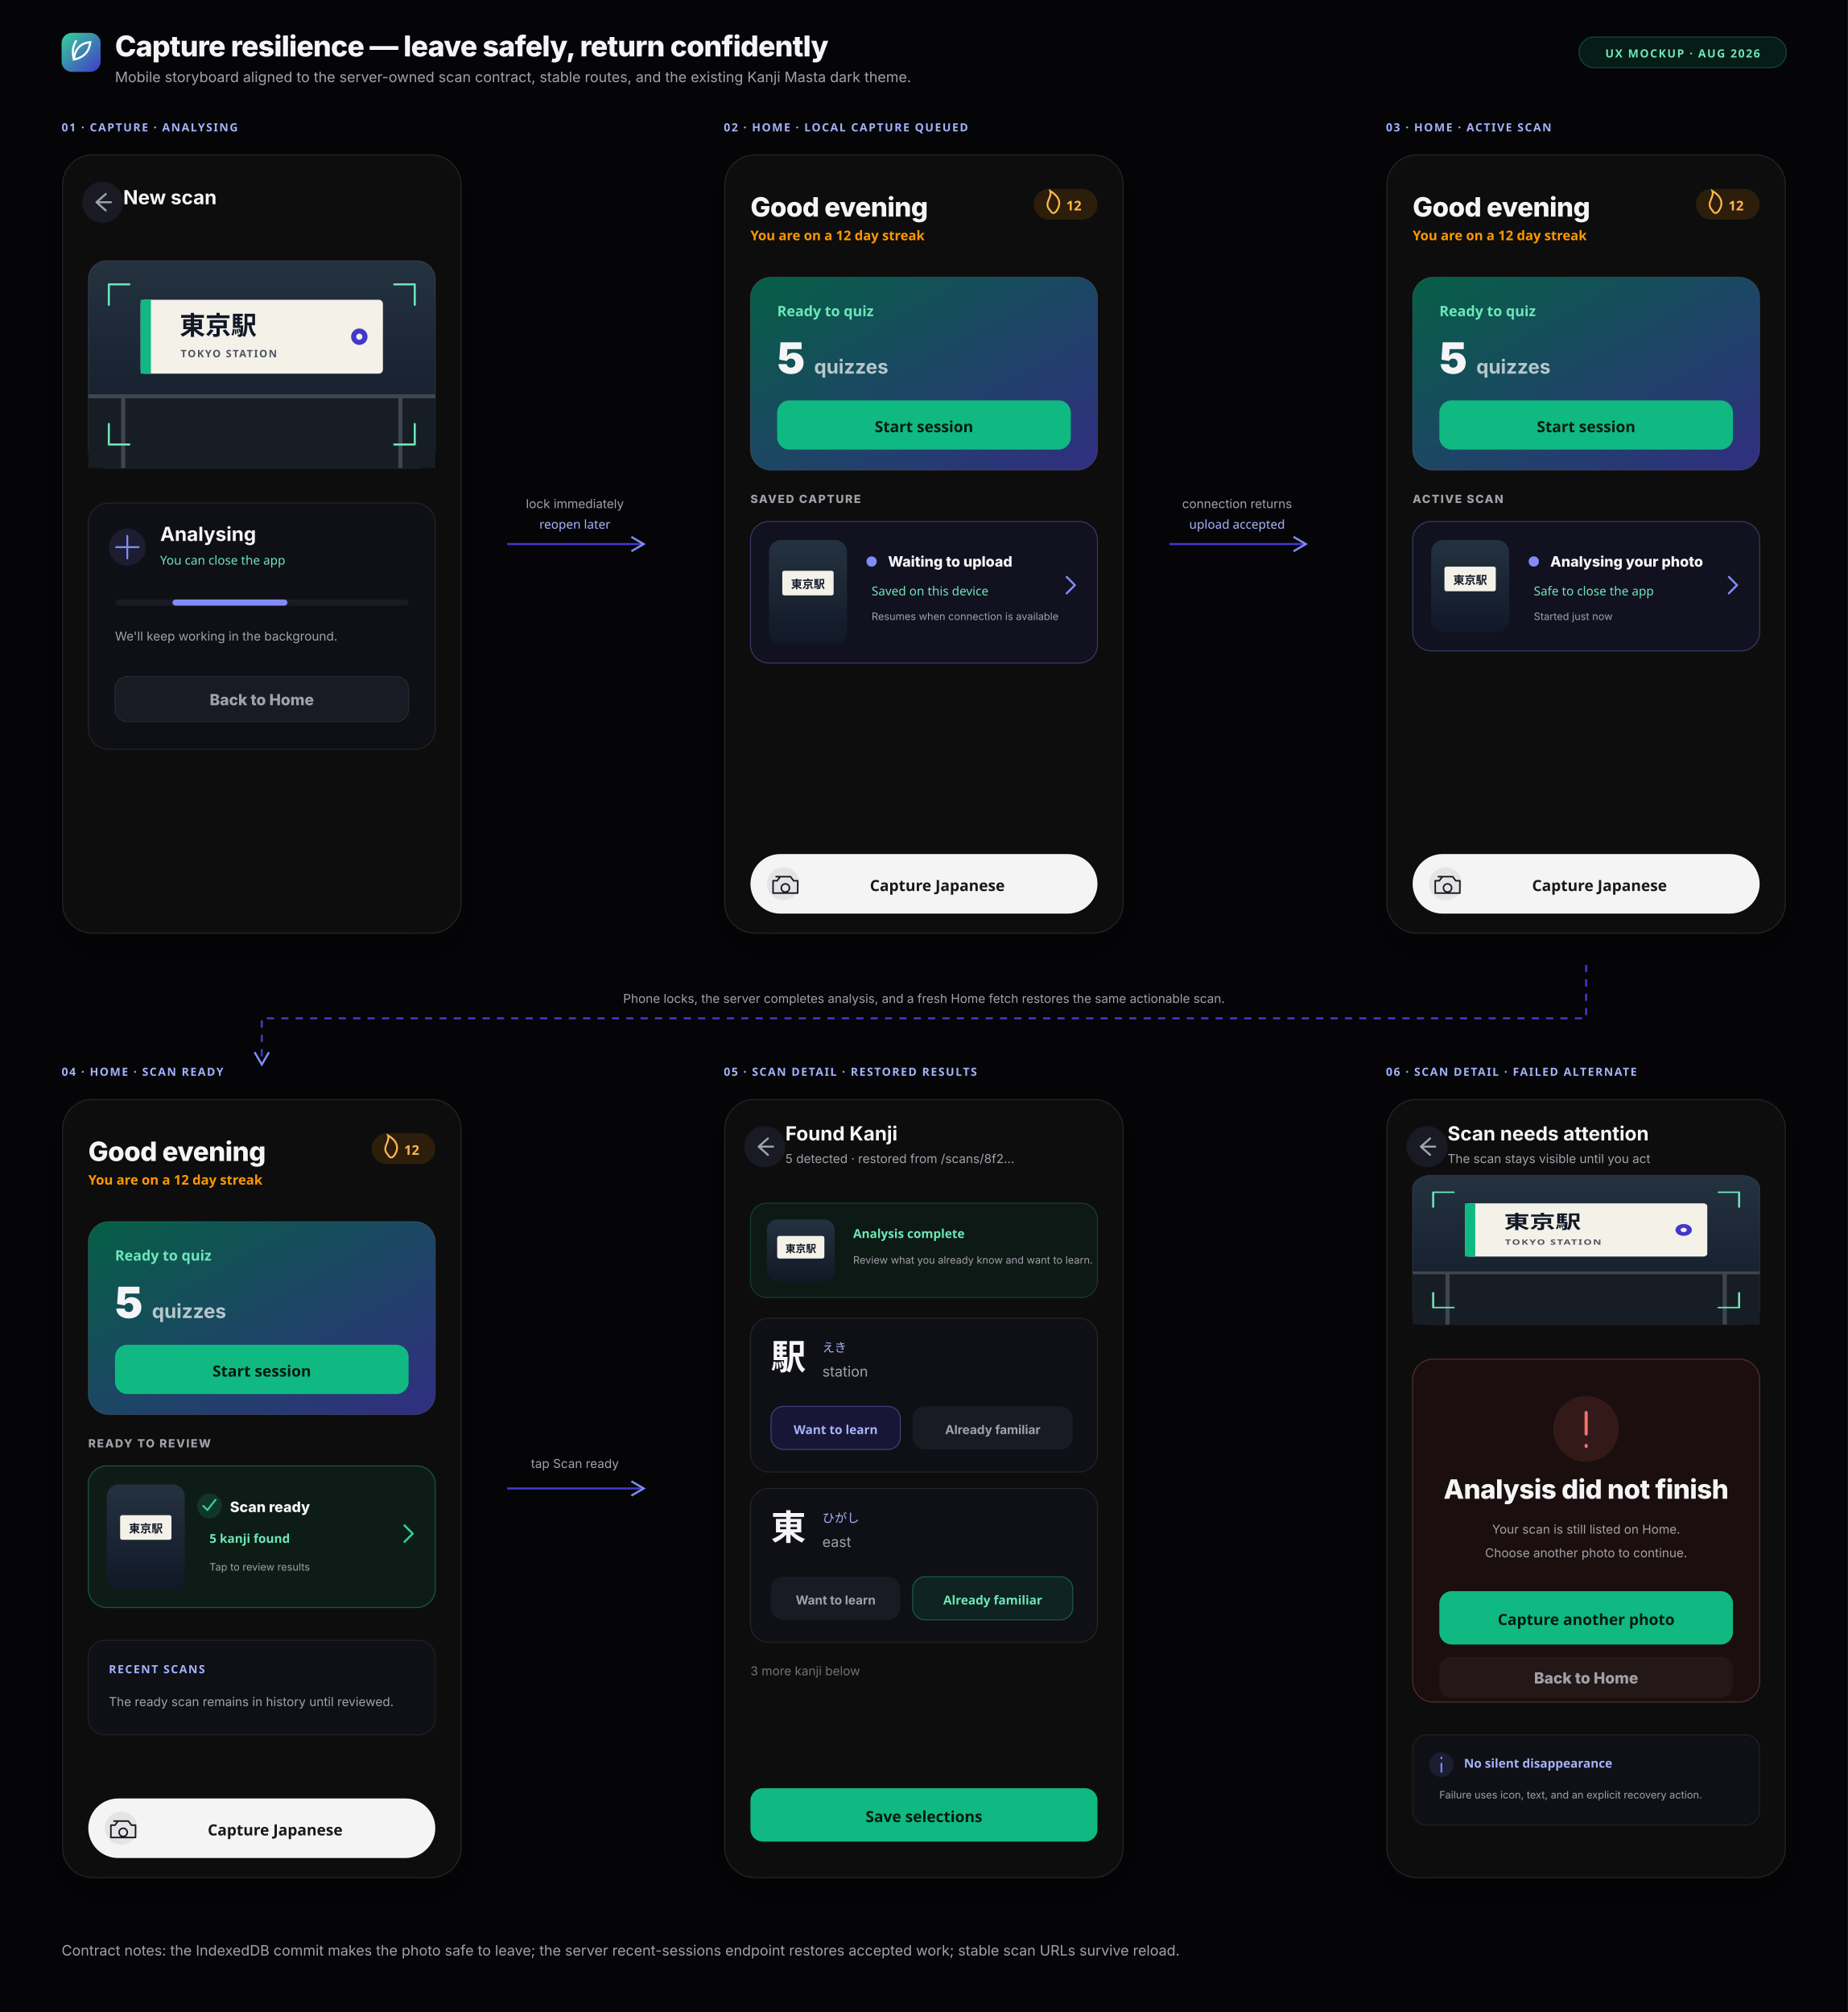
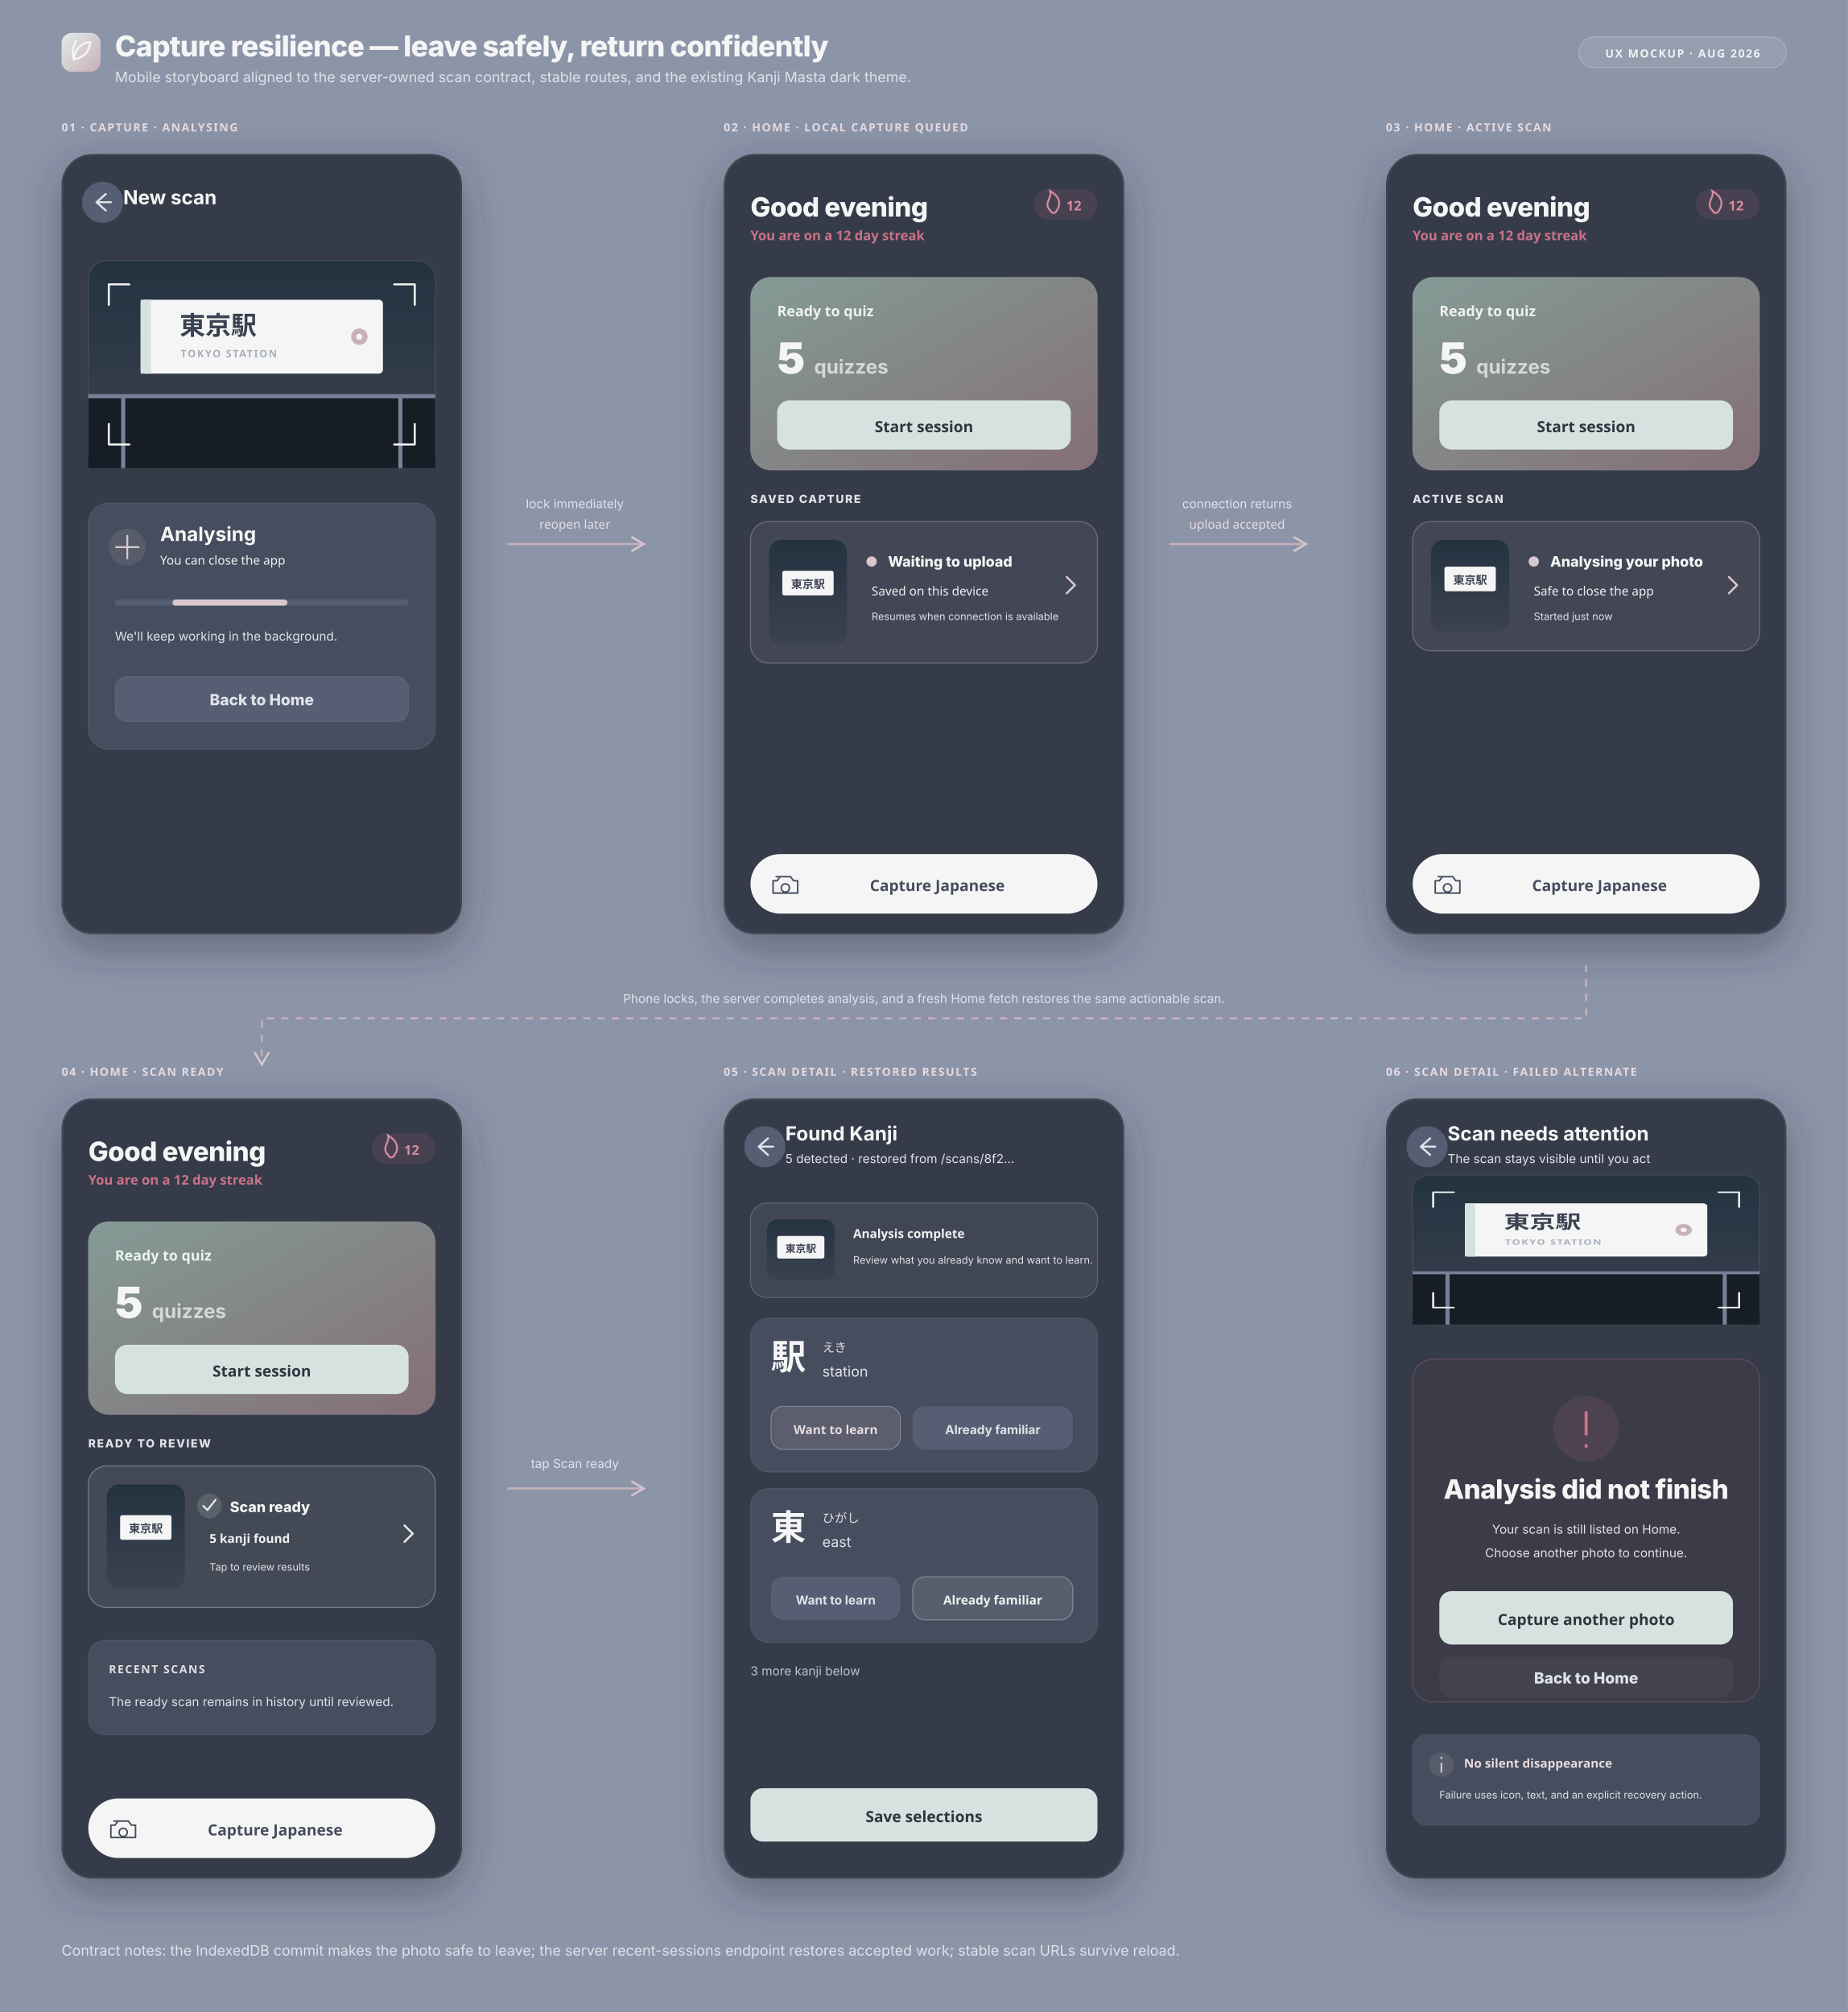
<svg xmlns="http://www.w3.org/2000/svg" width="1800" height="1960" viewBox="0 0 1800 1960" role="img" aria-labelledby="title desc">
  <defs>
    <linearGradient id="slot-gradient" x1="0" y1="0" x2="1" y2="1">
-       <stop offset="0" stop-color="#065f46" />
-       <stop offset="1" stop-color="#312e81" />
+       <stop offset="0" stop-color="#849B96" />
+       <stop offset="1" stop-color="#846F77" />
    </linearGradient>
    <linearGradient id="brand-gradient" x1="0" y1="0" x2="1" y2="1">
-       <stop offset="0" stop-color="#34d399" />
-       <stop offset="1" stop-color="#4338ca" />
+       <stop offset="0" stop-color="#E4EBE9" />
+       <stop offset="1" stop-color="#C6B0B8" />
    </linearGradient>
    <linearGradient id="photo-gradient" x1="0" y1="0" x2="0" y2="1">
      <stop offset="0" stop-color="#243240" />
-       <stop offset="1" stop-color="#111827" />
+       <stop offset="1" stop-color="#3B4251" />
    </linearGradient>
    <filter id="shadow" x="-20%" y="-20%" width="140%" height="150%">
-       <feDropShadow dx="0" dy="14" stdDeviation="20" flood-color="#000000" flood-opacity="0.42" />
+       <feDropShadow dx="0" dy="14" stdDeviation="20" flood-color="#2B303C" flood-opacity="0.42" />
    </filter>
    <style>
-       .canvas{fill:#050508}.app{fill:#0a0a0f}.card{fill:#0f0f16}.raised{fill:#1a1a24}.line{stroke:rgba(255,255,255,.08);stroke-width:1}
-       .text{fill:#f5f5f7;font-family:"Noto Sans JP",system-ui,-apple-system,"Segoe UI",sans-serif}.muted{fill:#a1a1aa;font-family:"Noto Sans JP",system-ui,-apple-system,"Segoe UI",sans-serif}.quiet{fill:#71717a;font-family:"Noto Sans JP",system-ui,-apple-system,"Segoe UI",sans-serif}
-       .emerald{fill:#34d399;font-family:"Noto Sans JP",system-ui,sans-serif}.emeraldPale{fill:#6ee7b7;font-family:"Noto Sans JP",system-ui,sans-serif}.indigo{fill:#818cf8;font-family:"Noto Sans JP",system-ui,sans-serif}.indigoPale{fill:#a5b4fc;font-family:"Noto Sans JP",system-ui,sans-serif}.danger{fill:#f87171;font-family:"Noto Sans JP",system-ui,sans-serif}
-       .darkText{fill:#031b13;font-family:"Noto Sans JP",system-ui,sans-serif}.title{font-size:28px;font-weight:800;letter-spacing:-.6px}.h1{font-size:26px;font-weight:800;letter-spacing:-.4px}.h2{font-size:19px;font-weight:750}.kanji{font-size:34px;font-weight:700}.body{font-size:14px}.small{font-size:12px}.tiny{font-size:10px}.label{font-size:11px;font-weight:800;letter-spacing:1.2px}.button{font-size:15px;font-weight:800}
+       .canvas{fill:#8C94A8}.app{fill:#343A48}.card{fill:#454D5E}.raised{fill:#555E72}.line{stroke:rgba(245,245,245,.08);stroke-width:1}
+       .text{fill:#F5F5F5;font-family:"Noto Sans JP",system-ui,-apple-system,"Segoe UI",sans-serif}.muted{fill:#DFE2E8;font-family:"Noto Sans JP",system-ui,-apple-system,"Segoe UI",sans-serif}.quiet{fill:#BCC2CD;font-family:"Noto Sans JP",system-ui,-apple-system,"Segoe UI",sans-serif}
+       .primary{fill:#E4EBE9;font-family:"Noto Sans JP",system-ui,sans-serif}.primaryPale{fill:#EEF2F1;font-family:"Noto Sans JP",system-ui,sans-serif}.secondary{fill:#D8C8CE;font-family:"Noto Sans JP",system-ui,sans-serif}.secondaryPale{fill:#E7DCE0;font-family:"Noto Sans JP",system-ui,sans-serif}.warning{fill:#CA7288;font-family:"Noto Sans JP",system-ui,sans-serif}
+       .darkText{fill:#30343F;font-family:"Noto Sans JP",system-ui,sans-serif}.title{font-size:28px;font-weight:800;letter-spacing:-.6px}.h1{font-size:26px;font-weight:800;letter-spacing:-.4px}.h2{font-size:19px;font-weight:750}.kanji{font-size:34px;font-weight:700}.body{font-size:14px}.small{font-size:12px}.tiny{font-size:10px}.label{font-size:11px;font-weight:800;letter-spacing:1.2px}.button{font-size:15px;font-weight:800}
    </style>
    <g id="phone-shell">
      <rect width="390" height="760" rx="30" class="app" filter="url(#shadow)" />
-       <rect x="1" y="1" width="388" height="758" rx="29" fill="none" stroke="rgba(255,255,255,.09)" />
+       <rect x="1" y="1" width="388" height="758" rx="29" fill="none" stroke="rgba(245,245,245,.09)" />
    </g>
    <g id="back-control">
      <circle cx="40" cy="47" r="20" class="raised" />
-       <path d="m43 39-9 8 9 8M34 47h14" fill="none" stroke="#a1a1aa" stroke-width="2" stroke-linecap="round" stroke-linejoin="round" />
+       <path d="m43 39-9 8 9 8M34 47h14" fill="none" stroke="#DFE2E8" stroke-width="2" stroke-linecap="round" stroke-linejoin="round" />
    </g>
    <g id="station-photo">
-       <rect x="26" y="104" width="338" height="202" rx="18" fill="url(#photo-gradient)" stroke="rgba(255,255,255,.10)" />
+       <rect x="26" y="104" width="338" height="202" rx="18" fill="url(#photo-gradient)" stroke="rgba(245,245,245,.10)" />
      <rect x="26" y="236" width="338" height="70" rx="0" fill="#171d25" />
-       <path d="M26 236h338M60 306v-70m270 70v-70" stroke="#3f4650" stroke-width="4" />
-       <rect x="77" y="142" width="236" height="72" rx="4" fill="#f4f1e9" />
-       <rect x="77" y="142" width="10" height="72" fill="#10b981" />
-       <text x="115" y="176" fill="#111827" font-family="Noto Sans JP,system-ui" font-size="25" font-weight="800">東京駅</text>
-       <text x="116" y="198" fill="#4b5563" font-family="system-ui" font-size="10" font-weight="700" letter-spacing="1.2">TOKYO STATION</text>
-       <circle cx="290" cy="178" r="8" fill="#4338ca" />
-       <circle cx="290" cy="178" r="3" fill="#f4f1e9" />
-       <path d="M46 127h20M46 127v20M344 127h-20M344 127v20M46 283h20M46 283v-20M344 283h-20M344 283v-20" fill="none" stroke="#6ee7b7" stroke-width="2" stroke-linecap="round" />
+       <path d="M26 236h338M60 306v-70m270 70v-70" stroke="#778196" stroke-width="4" />
+       <rect x="77" y="142" width="236" height="72" rx="4" fill="#F5F5F5" />
+       <rect x="77" y="142" width="10" height="72" fill="#D6E2DF" />
+       <text x="115" y="176" fill="#3B4251" font-family="Noto Sans JP,system-ui" font-size="25" font-weight="800">東京駅</text>
+       <text x="116" y="198" fill="#A8AFBD" font-family="system-ui" font-size="10" font-weight="700" letter-spacing="1.2">TOKYO STATION</text>
+       <circle cx="290" cy="178" r="8" fill="#C6B0B8" />
+       <circle cx="290" cy="178" r="3" fill="#F5F5F5" />
+       <path d="M46 127h20M46 127v20M344 127h-20M344 127v20M46 283h20M46 283v-20M344 283h-20M344 283v-20" fill="none" stroke="#EEF2F1" stroke-width="2" stroke-linecap="round" />
    </g>
    <g id="home-header">
      <text x="26" y="61" class="text h1">Good evening</text>
-       <text x="26" y="84" fill="#ff9800" font-family="system-ui" font-size="13" font-weight="700">You are on a 12 day streak</text>
-       <rect x="302" y="34" width="62" height="30" rx="15" fill="rgba(255,152,0,.13)" />
-       <path d="M318 55c-7-7 2-12 0-19 8 5 11 11 7 18-2 4-5 5-7 1Z" fill="none" stroke="#ffb74d" stroke-width="1.8" />
-       <text x="341" y="55" text-anchor="middle" fill="#ffb74d" font-family="system-ui" font-size="13" font-weight="800">12</text>
+       <text x="26" y="84" fill="#CA7288" font-family="system-ui" font-size="13" font-weight="700">You are on a 12 day streak</text>
+       <rect x="302" y="34" width="62" height="30" rx="15" fill="rgba(202,114,136,.13)" />
+       <path d="M318 55c-7-7 2-12 0-19 8 5 11 11 7 18-2 4-5 5-7 1Z" fill="none" stroke="#D58D9F" stroke-width="1.8" />
+       <text x="341" y="55" text-anchor="middle" fill="#D58D9F" font-family="system-ui" font-size="13" font-weight="800">12</text>
    </g>
    <g id="capture-button">
-       <rect x="26" y="682" width="338" height="58" rx="29" fill="#f4f4f5" />
-       <rect x="42" y="695" width="32" height="32" rx="16" fill="#e4e4e7" />
-       <path d="M51 704h14l3 4h4v12H48v-12h4l3-4Zm9 7a4 4 0 1 0 0 8 4 4 0 0 0 0-8Z" fill="none" stroke="#18181b" stroke-width="1.5" stroke-linejoin="round" />
-       <text x="208" y="718" text-anchor="middle" fill="#18181b" font-family="system-ui" font-size="15" font-weight="800">Capture Japanese</text>
+       <rect x="26" y="682" width="338" height="58" rx="29" fill="#F5F5F5" />
+       <rect x="42" y="695" width="32" height="32" rx="16" fill="#F5F5F5" />
+       <path d="M51 704h14l3 4h4v12H48v-12h4l3-4Zm9 7a4 4 0 1 0 0 8 4 4 0 0 0 0-8Z" fill="none" stroke="#454D5E" stroke-width="1.5" stroke-linejoin="round" />
+       <text x="208" y="718" text-anchor="middle" fill="#454D5E" font-family="system-ui" font-size="15" font-weight="800">Capture Japanese</text>
    </g>
  </defs>
  <rect width="1800" height="1960" class="canvas" />
  <rect x="60" y="32" width="38" height="38" rx="10" fill="url(#brand-gradient)" />
-   <path d="M72 58c10-2 15-8 16-17-9 1-15 6-16 17Zm0 0c-2-7-1-13 2-18" fill="none" stroke="#fff" stroke-width="2" stroke-linecap="round" />
+   <path d="M72 58c10-2 15-8 16-17-9 1-15 6-16 17Zm0 0c-2-7-1-13 2-18" fill="none" stroke="#F5F5F5" stroke-width="2" stroke-linecap="round" />
  <text x="112" y="55" class="text title">Capture resilience — leave safely, return confidently</text>
  <text x="112" y="80" class="muted body">Mobile storyboard aligned to the server-owned scan contract, stable routes, and the existing Kanji Masta dark theme.</text>
-   <rect x="1538" y="36" width="202" height="30" rx="15" fill="rgba(16,185,129,.13)" stroke="rgba(52,211,153,.28)" />
-   <text x="1639" y="56" text-anchor="middle" class="emeraldPale label">UX MOCKUP · AUG 2026</text>
-   <text x="60" y="128" class="indigoPale label">01 · CAPTURE · ANALYSING</text>
+   <rect x="1538" y="36" width="202" height="30" rx="15" fill="rgba(214,226,223,.13)" stroke="rgba(228,235,233,.28)" />
+   <text x="1639" y="56" text-anchor="middle" class="primaryPale label">UX MOCKUP · AUG 2026</text>
+   <text x="60" y="128" class="secondaryPale label">01 · CAPTURE · ANALYSING</text>
  <use href="#phone-shell" x="60" y="150" />
  <use href="#back-control" x="60" y="150" />
  <text x="120" y="199" class="text h2">New scan</text>
  <use href="#station-photo" x="60" y="150" />
-   <rect x="86" y="490" width="338" height="240" rx="20" class="card" stroke="rgba(255,255,255,.09)" />
-   <circle cx="124" cy="533" r="18" fill="rgba(129,140,248,.12)" />
-   <path d="M124 522v22M113 533h22" stroke="#818cf8" stroke-width="1.8" stroke-linecap="round" />
+   <rect x="86" y="490" width="338" height="240" rx="20" class="card" stroke="rgba(245,245,245,.09)" />
+   <circle cx="124" cy="533" r="18" fill="rgba(216,200,206,.12)" />
+   <path d="M124 522v22M113 533h22" stroke="#D8C8CE" stroke-width="1.8" stroke-linecap="round" />
  <text x="156" y="527" class="text h2">Analysing</text>
-   <text x="156" y="550" class="emeraldPale small">You can close the app</text>
+   <text x="156" y="550" class="primaryPale small">You can close the app</text>
  <rect x="112" y="584" width="286" height="6" rx="3" class="raised" />
-   <rect x="168" y="584" width="112" height="6" rx="3" fill="#818cf8" />
+   <rect x="168" y="584" width="112" height="6" rx="3" fill="#D8C8CE" />
  <text x="112" y="624" class="muted small">We'll keep working in the background.</text>
-   <rect x="112" y="659" width="286" height="44" rx="12" class="raised" stroke="rgba(255,255,255,.08)" />
+   <rect x="112" y="659" width="286" height="44" rx="12" class="raised" stroke="rgba(245,245,245,.08)" />
  <text x="255" y="687" text-anchor="middle" class="muted button">Back to Home</text>
-   <path d="M494 530h132" fill="none" stroke="#4338ca" stroke-width="2" />
-   <path d="m615 523 12 7-12 7" fill="none" stroke="#818cf8" stroke-width="2" />
+   <path d="M494 530h132" fill="none" stroke="#C6B0B8" stroke-width="2" />
+   <path d="m615 523 12 7-12 7" fill="none" stroke="#D8C8CE" stroke-width="2" />
  <text x="560" y="495" text-anchor="middle" class="muted small">lock immediately</text>
-   <text x="560" y="515" text-anchor="middle" class="indigoPale small">reopen later</text>
-   <text x="705" y="128" class="indigoPale label">02 · HOME · LOCAL CAPTURE QUEUED</text>
+   <text x="560" y="515" text-anchor="middle" class="secondaryPale small">reopen later</text>
+   <text x="705" y="128" class="secondaryPale label">02 · HOME · LOCAL CAPTURE QUEUED</text>
  <use href="#phone-shell" x="705" y="150" />
  <use href="#home-header" x="705" y="150" />
-   <rect x="731" y="270" width="338" height="188" rx="20" fill="url(#slot-gradient)" stroke="rgba(255,255,255,.10)" />
-   <text x="757" y="308" class="emeraldPale body" font-weight="750">Ready to quiz</text>
+   <rect x="731" y="270" width="338" height="188" rx="20" fill="url(#slot-gradient)" stroke="rgba(245,245,245,.10)" />
+   <text x="757" y="308" class="primaryPale body" font-weight="750">Ready to quiz</text>
  <text x="757" y="364" class="text" font-family="system-ui" font-size="42" font-weight="850">5</text>
  <text x="793" y="364" class="text h2" opacity=".72">quizzes</text>
-   <rect x="757" y="390" width="286" height="48" rx="12" fill="#10b981" />
+   <rect x="757" y="390" width="286" height="48" rx="12" fill="#D6E2DF" />
  <text x="900" y="421" text-anchor="middle" class="darkText button">Start session</text>
  <text x="731" y="490" class="muted label">SAVED CAPTURE</text>
-   <rect x="731" y="508" width="338" height="138" rx="18" fill="rgba(67,56,202,.10)" stroke="rgba(129,140,248,.34)" />
+   <rect x="731" y="508" width="338" height="138" rx="18" fill="rgba(198,176,184,.10)" stroke="rgba(216,200,206,.34)" />
  <rect x="749" y="526" width="76" height="102" rx="12" fill="url(#photo-gradient)" />
-   <rect x="762" y="556" width="50" height="24" rx="2" fill="#f4f1e9" />
-   <text x="787" y="573" text-anchor="middle" fill="#111827" font-family="Noto Sans JP,system-ui" font-size="11" font-weight="800">東京駅</text>
-   <circle cx="849" cy="547" r="5" fill="#818cf8" />
+   <rect x="762" y="556" width="50" height="24" rx="2" fill="#F5F5F5" />
+   <text x="787" y="573" text-anchor="middle" fill="#3B4251" font-family="Noto Sans JP,system-ui" font-size="11" font-weight="800">東京駅</text>
+   <circle cx="849" cy="547" r="5" fill="#D8C8CE" />
  <text x="865" y="552" class="text body" font-weight="800">Waiting to upload</text>
-   <text x="849" y="580" class="emeraldPale small">Saved on this device</text>
+   <text x="849" y="580" class="primaryPale small">Saved on this device</text>
  <text x="849" y="604" class="muted tiny">Resumes when connection is available</text>
-   <path d="m1039 562 8 8-8 8" fill="none" stroke="#818cf8" stroke-width="2" stroke-linecap="round" stroke-linejoin="round" />
+   <path d="m1039 562 8 8-8 8" fill="none" stroke="#D8C8CE" stroke-width="2" stroke-linecap="round" stroke-linejoin="round" />
  <use href="#capture-button" x="705" y="150" />
-   <path d="M1139 530h132" fill="none" stroke="#4338ca" stroke-width="2" />
-   <path d="m1260 523 12 7-12 7" fill="none" stroke="#818cf8" stroke-width="2" />
+   <path d="M1139 530h132" fill="none" stroke="#C6B0B8" stroke-width="2" />
+   <path d="m1260 523 12 7-12 7" fill="none" stroke="#D8C8CE" stroke-width="2" />
  <text x="1205" y="495" text-anchor="middle" class="muted small">connection returns</text>
-   <text x="1205" y="515" text-anchor="middle" class="indigoPale small">upload accepted</text>
-   <text x="1350" y="128" class="indigoPale label">03 · HOME · ACTIVE SCAN</text>
+   <text x="1205" y="515" text-anchor="middle" class="secondaryPale small">upload accepted</text>
+   <text x="1350" y="128" class="secondaryPale label">03 · HOME · ACTIVE SCAN</text>
  <use href="#phone-shell" x="1350" y="150" />
  <use href="#home-header" x="1350" y="150" />
-   <rect x="1376" y="270" width="338" height="188" rx="20" fill="url(#slot-gradient)" stroke="rgba(255,255,255,.10)" />
-   <text x="1402" y="308" class="emeraldPale body" font-weight="750">Ready to quiz</text>
+   <rect x="1376" y="270" width="338" height="188" rx="20" fill="url(#slot-gradient)" stroke="rgba(245,245,245,.10)" />
+   <text x="1402" y="308" class="primaryPale body" font-weight="750">Ready to quiz</text>
  <text x="1402" y="364" class="text" font-family="system-ui" font-size="42" font-weight="850">5</text>
  <text x="1438" y="364" class="text h2" opacity=".72">quizzes</text>
-   <rect x="1402" y="390" width="286" height="48" rx="12" fill="#10b981" />
+   <rect x="1402" y="390" width="286" height="48" rx="12" fill="#D6E2DF" />
  <text x="1545" y="421" text-anchor="middle" class="darkText button">Start session</text>
  <text x="1376" y="490" class="muted label">ACTIVE SCAN</text>
-   <rect x="1376" y="508" width="338" height="126" rx="18" fill="rgba(67,56,202,.10)" stroke="rgba(129,140,248,.34)" />
+   <rect x="1376" y="508" width="338" height="126" rx="18" fill="rgba(198,176,184,.10)" stroke="rgba(216,200,206,.34)" />
  <rect x="1394" y="526" width="76" height="90" rx="12" fill="url(#photo-gradient)" />
-   <rect x="1407" y="552" width="50" height="24" rx="2" fill="#f4f1e9" />
-   <text x="1432" y="569" text-anchor="middle" fill="#111827" font-family="Noto Sans JP,system-ui" font-size="11" font-weight="800">東京駅</text>
-   <circle cx="1494" cy="547" r="5" fill="#818cf8" />
+   <rect x="1407" y="552" width="50" height="24" rx="2" fill="#F5F5F5" />
+   <text x="1432" y="569" text-anchor="middle" fill="#3B4251" font-family="Noto Sans JP,system-ui" font-size="11" font-weight="800">東京駅</text>
+   <circle cx="1494" cy="547" r="5" fill="#D8C8CE" />
  <text x="1510" y="552" class="text body" font-weight="800">Analysing your photo</text>
-   <text x="1494" y="580" class="emeraldPale small">Safe to close the app</text>
+   <text x="1494" y="580" class="primaryPale small">Safe to close the app</text>
  <text x="1494" y="604" class="muted tiny">Started just now</text>
-   <path d="m1684 562 8 8-8 8" fill="none" stroke="#818cf8" stroke-width="2" stroke-linecap="round" stroke-linejoin="round" />
+   <path d="m1684 562 8 8-8 8" fill="none" stroke="#D8C8CE" stroke-width="2" stroke-linecap="round" stroke-linejoin="round" />
  <use href="#capture-button" x="1350" y="150" />
-   <path d="M1545 940v52H255v45" fill="none" stroke="#4338ca" stroke-width="2" stroke-dasharray="7 7" />
-   <path d="m248 1025 7 12 7-12" fill="none" stroke="#818cf8" stroke-width="2" />
+   <path d="M1545 940v52H255v45" fill="none" stroke="#C6B0B8" stroke-width="2" stroke-dasharray="7 7" />
+   <path d="m248 1025 7 12 7-12" fill="none" stroke="#D8C8CE" stroke-width="2" />
  <text x="900" y="977" text-anchor="middle" class="muted small">Phone locks, the server completes analysis, and a fresh Home fetch restores the same actionable scan.</text>
-   <text x="60" y="1048" class="indigoPale label">04 · HOME · SCAN READY</text>
+   <text x="60" y="1048" class="secondaryPale label">04 · HOME · SCAN READY</text>
  <use href="#phone-shell" x="60" y="1070" />
  <use href="#home-header" x="60" y="1070" />
-   <rect x="86" y="1190" width="338" height="188" rx="20" fill="url(#slot-gradient)" stroke="rgba(255,255,255,.10)" />
-   <text x="112" y="1228" class="emeraldPale body" font-weight="750">Ready to quiz</text>
+   <rect x="86" y="1190" width="338" height="188" rx="20" fill="url(#slot-gradient)" stroke="rgba(245,245,245,.10)" />
+   <text x="112" y="1228" class="primaryPale body" font-weight="750">Ready to quiz</text>
  <text x="112" y="1284" class="text" font-family="system-ui" font-size="42" font-weight="850">5</text>
  <text x="148" y="1284" class="text h2" opacity=".72">quizzes</text>
-   <rect x="112" y="1310" width="286" height="48" rx="12" fill="#10b981" />
+   <rect x="112" y="1310" width="286" height="48" rx="12" fill="#D6E2DF" />
  <text x="255" y="1341" text-anchor="middle" class="darkText button">Start session</text>
  <text x="86" y="1410" class="muted label">READY TO REVIEW</text>
-   <rect x="86" y="1428" width="338" height="138" rx="18" fill="rgba(16,185,129,.09)" stroke="rgba(52,211,153,.34)" />
+   <rect x="86" y="1428" width="338" height="138" rx="18" fill="rgba(214,226,223,.09)" stroke="rgba(228,235,233,.34)" />
  <rect x="104" y="1446" width="76" height="102" rx="12" fill="url(#photo-gradient)" />
-   <rect x="117" y="1476" width="50" height="24" rx="2" fill="#f4f1e9" />
-   <text x="142" y="1493" text-anchor="middle" fill="#111827" font-family="Noto Sans JP,system-ui" font-size="11" font-weight="800">東京駅</text>
-   <circle cx="204" cy="1467" r="12" fill="rgba(52,211,153,.14)" />
-   <path d="m198 1467 4 4 8-10" fill="none" stroke="#34d399" stroke-width="1.8" stroke-linecap="round" stroke-linejoin="round" />
+   <rect x="117" y="1476" width="50" height="24" rx="2" fill="#F5F5F5" />
+   <text x="142" y="1493" text-anchor="middle" fill="#3B4251" font-family="Noto Sans JP,system-ui" font-size="11" font-weight="800">東京駅</text>
+   <circle cx="204" cy="1467" r="12" fill="rgba(228,235,233,.14)" />
+   <path d="m198 1467 4 4 8-10" fill="none" stroke="#E4EBE9" stroke-width="1.8" stroke-linecap="round" stroke-linejoin="round" />
  <text x="224" y="1473" class="text body" font-weight="800">Scan ready</text>
-   <text x="204" y="1503" class="emeraldPale small" font-weight="750">5 kanji found</text>
+   <text x="204" y="1503" class="primaryPale small" font-weight="750">5 kanji found</text>
  <text x="204" y="1530" class="muted tiny">Tap to review results</text>
-   <path d="m394 1486 8 8-8 8" fill="none" stroke="#34d399" stroke-width="2" stroke-linecap="round" stroke-linejoin="round" />
-   <rect x="86" y="1598" width="338" height="92" rx="16" class="card" stroke="rgba(255,255,255,.08)" />
-   <text x="106" y="1630" class="indigoPale label">RECENT SCANS</text>
+   <path d="m394 1486 8 8-8 8" fill="none" stroke="#E4EBE9" stroke-width="2" stroke-linecap="round" stroke-linejoin="round" />
+   <rect x="86" y="1598" width="338" height="92" rx="16" class="card" stroke="rgba(245,245,245,.08)" />
+   <text x="106" y="1630" class="secondaryPale label">RECENT SCANS</text>
  <text x="106" y="1662" class="muted small">The ready scan remains in history until reviewed.</text>
  <use href="#capture-button" x="60" y="1070" />
-   <path d="M494 1450h132" fill="none" stroke="#4338ca" stroke-width="2" />
-   <path d="m615 1443 12 7-12 7" fill="none" stroke="#818cf8" stroke-width="2" />
+   <path d="M494 1450h132" fill="none" stroke="#C6B0B8" stroke-width="2" />
+   <path d="m615 1443 12 7-12 7" fill="none" stroke="#D8C8CE" stroke-width="2" />
  <text x="560" y="1430" text-anchor="middle" class="muted small">tap Scan ready</text>
-   <text x="705" y="1048" class="indigoPale label">05 · SCAN DETAIL · RESTORED RESULTS</text>
+   <text x="705" y="1048" class="secondaryPale label">05 · SCAN DETAIL · RESTORED RESULTS</text>
  <use href="#phone-shell" x="705" y="1070" />
  <use href="#back-control" x="705" y="1070" />
  <text x="765" y="1111" class="text h2">Found Kanji</text>
  <text x="765" y="1133" class="muted small">5 detected · restored from /scans/8f2…</text>
-   <rect x="731" y="1172" width="338" height="92" rx="16" fill="rgba(16,185,129,.07)" stroke="rgba(52,211,153,.22)" />
+   <rect x="731" y="1172" width="338" height="92" rx="16" fill="rgba(214,226,223,.07)" stroke="rgba(228,235,233,.22)" />
  <rect x="747" y="1188" width="66" height="60" rx="10" fill="url(#photo-gradient)" />
-   <rect x="757" y="1204" width="46" height="22" rx="2" fill="#f4f1e9" />
-   <text x="780" y="1220" text-anchor="middle" fill="#111827" font-family="Noto Sans JP,system-ui" font-size="10" font-weight="800">東京駅</text>
-   <text x="831" y="1206" class="emeraldPale small" font-weight="750">Analysis complete</text>
+   <rect x="757" y="1204" width="46" height="22" rx="2" fill="#F5F5F5" />
+   <text x="780" y="1220" text-anchor="middle" fill="#3B4251" font-family="Noto Sans JP,system-ui" font-size="10" font-weight="800">東京駅</text>
+   <text x="831" y="1206" class="primaryPale small" font-weight="750">Analysis complete</text>
  <text x="831" y="1231" class="muted tiny">Review what you already know and want to learn.</text>
-   <rect x="731" y="1284" width="338" height="150" rx="18" class="card" stroke="rgba(255,255,255,.09)" />
+   <rect x="731" y="1284" width="338" height="150" rx="18" class="card" stroke="rgba(245,245,245,.09)" />
  <text x="751" y="1334" class="text kanji">駅</text>
-   <text x="801" y="1317" class="indigoPale small">えき</text>
+   <text x="801" y="1317" class="secondaryPale small">えき</text>
  <text x="801" y="1341" class="muted body">station</text>
-   <rect x="751" y="1370" width="126" height="42" rx="12" fill="rgba(67,56,202,.18)" stroke="rgba(129,140,248,.38)" />
-   <text x="814" y="1397" text-anchor="middle" class="indigoPale small" font-weight="800">Want to learn</text>
+   <rect x="751" y="1370" width="126" height="42" rx="12" fill="rgba(198,176,184,.18)" stroke="rgba(216,200,206,.38)" />
+   <text x="814" y="1397" text-anchor="middle" class="secondaryPale small" font-weight="800">Want to learn</text>
  <rect x="889" y="1370" width="156" height="42" rx="12" class="raised" />
  <text x="967" y="1397" text-anchor="middle" class="muted small" font-weight="700">Already familiar</text>
-   <rect x="731" y="1450" width="338" height="150" rx="18" class="card" stroke="rgba(255,255,255,.09)" />
+   <rect x="731" y="1450" width="338" height="150" rx="18" class="card" stroke="rgba(245,245,245,.09)" />
  <text x="751" y="1500" class="text kanji">東</text>
-   <text x="801" y="1483" class="indigoPale small">ひがし</text>
+   <text x="801" y="1483" class="secondaryPale small">ひがし</text>
  <text x="801" y="1507" class="muted body">east</text>
  <rect x="751" y="1536" width="126" height="42" rx="12" class="raised" />
  <text x="814" y="1563" text-anchor="middle" class="muted small" font-weight="700">Want to learn</text>
-   <rect x="889" y="1536" width="156" height="42" rx="12" fill="rgba(16,185,129,.12)" stroke="rgba(52,211,153,.34)" />
-   <text x="967" y="1563" text-anchor="middle" class="emeraldPale small" font-weight="800">Already familiar</text>
+   <rect x="889" y="1536" width="156" height="42" rx="12" fill="rgba(214,226,223,.12)" stroke="rgba(228,235,233,.34)" />
+   <text x="967" y="1563" text-anchor="middle" class="primaryPale small" font-weight="800">Already familiar</text>
  <text x="731" y="1632" class="quiet small">3 more kanji below</text>
-   <rect x="731" y="1742" width="338" height="52" rx="12" fill="#10b981" />
+   <rect x="731" y="1742" width="338" height="52" rx="12" fill="#D6E2DF" />
  <text x="900" y="1775" text-anchor="middle" class="darkText button">Save selections</text>
-   <text x="1350" y="1048" class="indigoPale label">06 · SCAN DETAIL · FAILED ALTERNATE</text>
+   <text x="1350" y="1048" class="secondaryPale label">06 · SCAN DETAIL · FAILED ALTERNATE</text>
  <use href="#phone-shell" x="1350" y="1070" />
  <use href="#back-control" x="1350" y="1070" />
  <text x="1410" y="1111" class="text h2">Scan needs attention</text>
  <text x="1410" y="1133" class="muted small">The scan stays visible until you act</text>
  <g transform="translate(1350 1070) scale(1 .72)">
    <use href="#station-photo" />
  </g>
-   <rect x="1376" y="1324" width="338" height="334" rx="20" fill="rgba(127,29,29,.12)" stroke="rgba(248,113,113,.30)" />
-   <circle cx="1545" cy="1392" r="32" fill="rgba(248,113,113,.12)" />
-   <path d="M1545 1376v21m0 11v1" stroke="#f87171" stroke-width="3" stroke-linecap="round" />
+   <rect x="1376" y="1324" width="338" height="334" rx="20" fill="rgba(116,68,81,.12)" stroke="rgba(202,114,136,.30)" />
+   <circle cx="1545" cy="1392" r="32" fill="rgba(202,114,136,.12)" />
+   <path d="M1545 1376v21m0 11v1" stroke="#CA7288" stroke-width="3" stroke-linecap="round" />
  <text x="1545" y="1460" text-anchor="middle" class="text h1">Analysis did not finish</text>
  <text x="1545" y="1494" text-anchor="middle" class="muted small">Your scan is still listed on Home.</text>
  <text x="1545" y="1517" text-anchor="middle" class="muted small">Choose another photo to continue.</text>
-   <rect x="1402" y="1550" width="286" height="52" rx="12" fill="#10b981" />
+   <rect x="1402" y="1550" width="286" height="52" rx="12" fill="#D6E2DF" />
  <text x="1545" y="1583" text-anchor="middle" class="darkText button">Capture another photo</text>
-   <rect x="1402" y="1614" width="286" height="40" rx="12" fill="rgba(255,255,255,.04)" />
+   <rect x="1402" y="1614" width="286" height="40" rx="12" fill="rgba(245,245,245,.04)" />
  <text x="1545" y="1640" text-anchor="middle" class="muted button">Back to Home</text>
-   <rect x="1376" y="1690" width="338" height="88" rx="14" class="card" stroke="rgba(255,255,255,.08)" />
-   <circle cx="1404" cy="1719" r="12" fill="rgba(129,140,248,.12)" />
-   <path d="M1404 1712v1m0 5v8" stroke="#818cf8" stroke-width="1.7" stroke-linecap="round" />
-   <text x="1426" y="1722" class="indigoPale small" font-weight="750">No silent disappearance</text>
+   <rect x="1376" y="1690" width="338" height="88" rx="14" class="card" stroke="rgba(245,245,245,.08)" />
+   <circle cx="1404" cy="1719" r="12" fill="rgba(216,200,206,.12)" />
+   <path d="M1404 1712v1m0 5v8" stroke="#D8C8CE" stroke-width="1.7" stroke-linecap="round" />
+   <text x="1426" y="1722" class="secondaryPale small" font-weight="750">No silent disappearance</text>
  <text x="1402" y="1752" class="muted tiny">Failure uses icon, text, and an explicit recovery action.</text>
  <text x="60" y="1905" class="muted body">Contract notes: the IndexedDB commit makes the photo safe to leave; the server recent-sessions endpoint restores accepted work; stable scan URLs survive reload.</text>
</svg>
